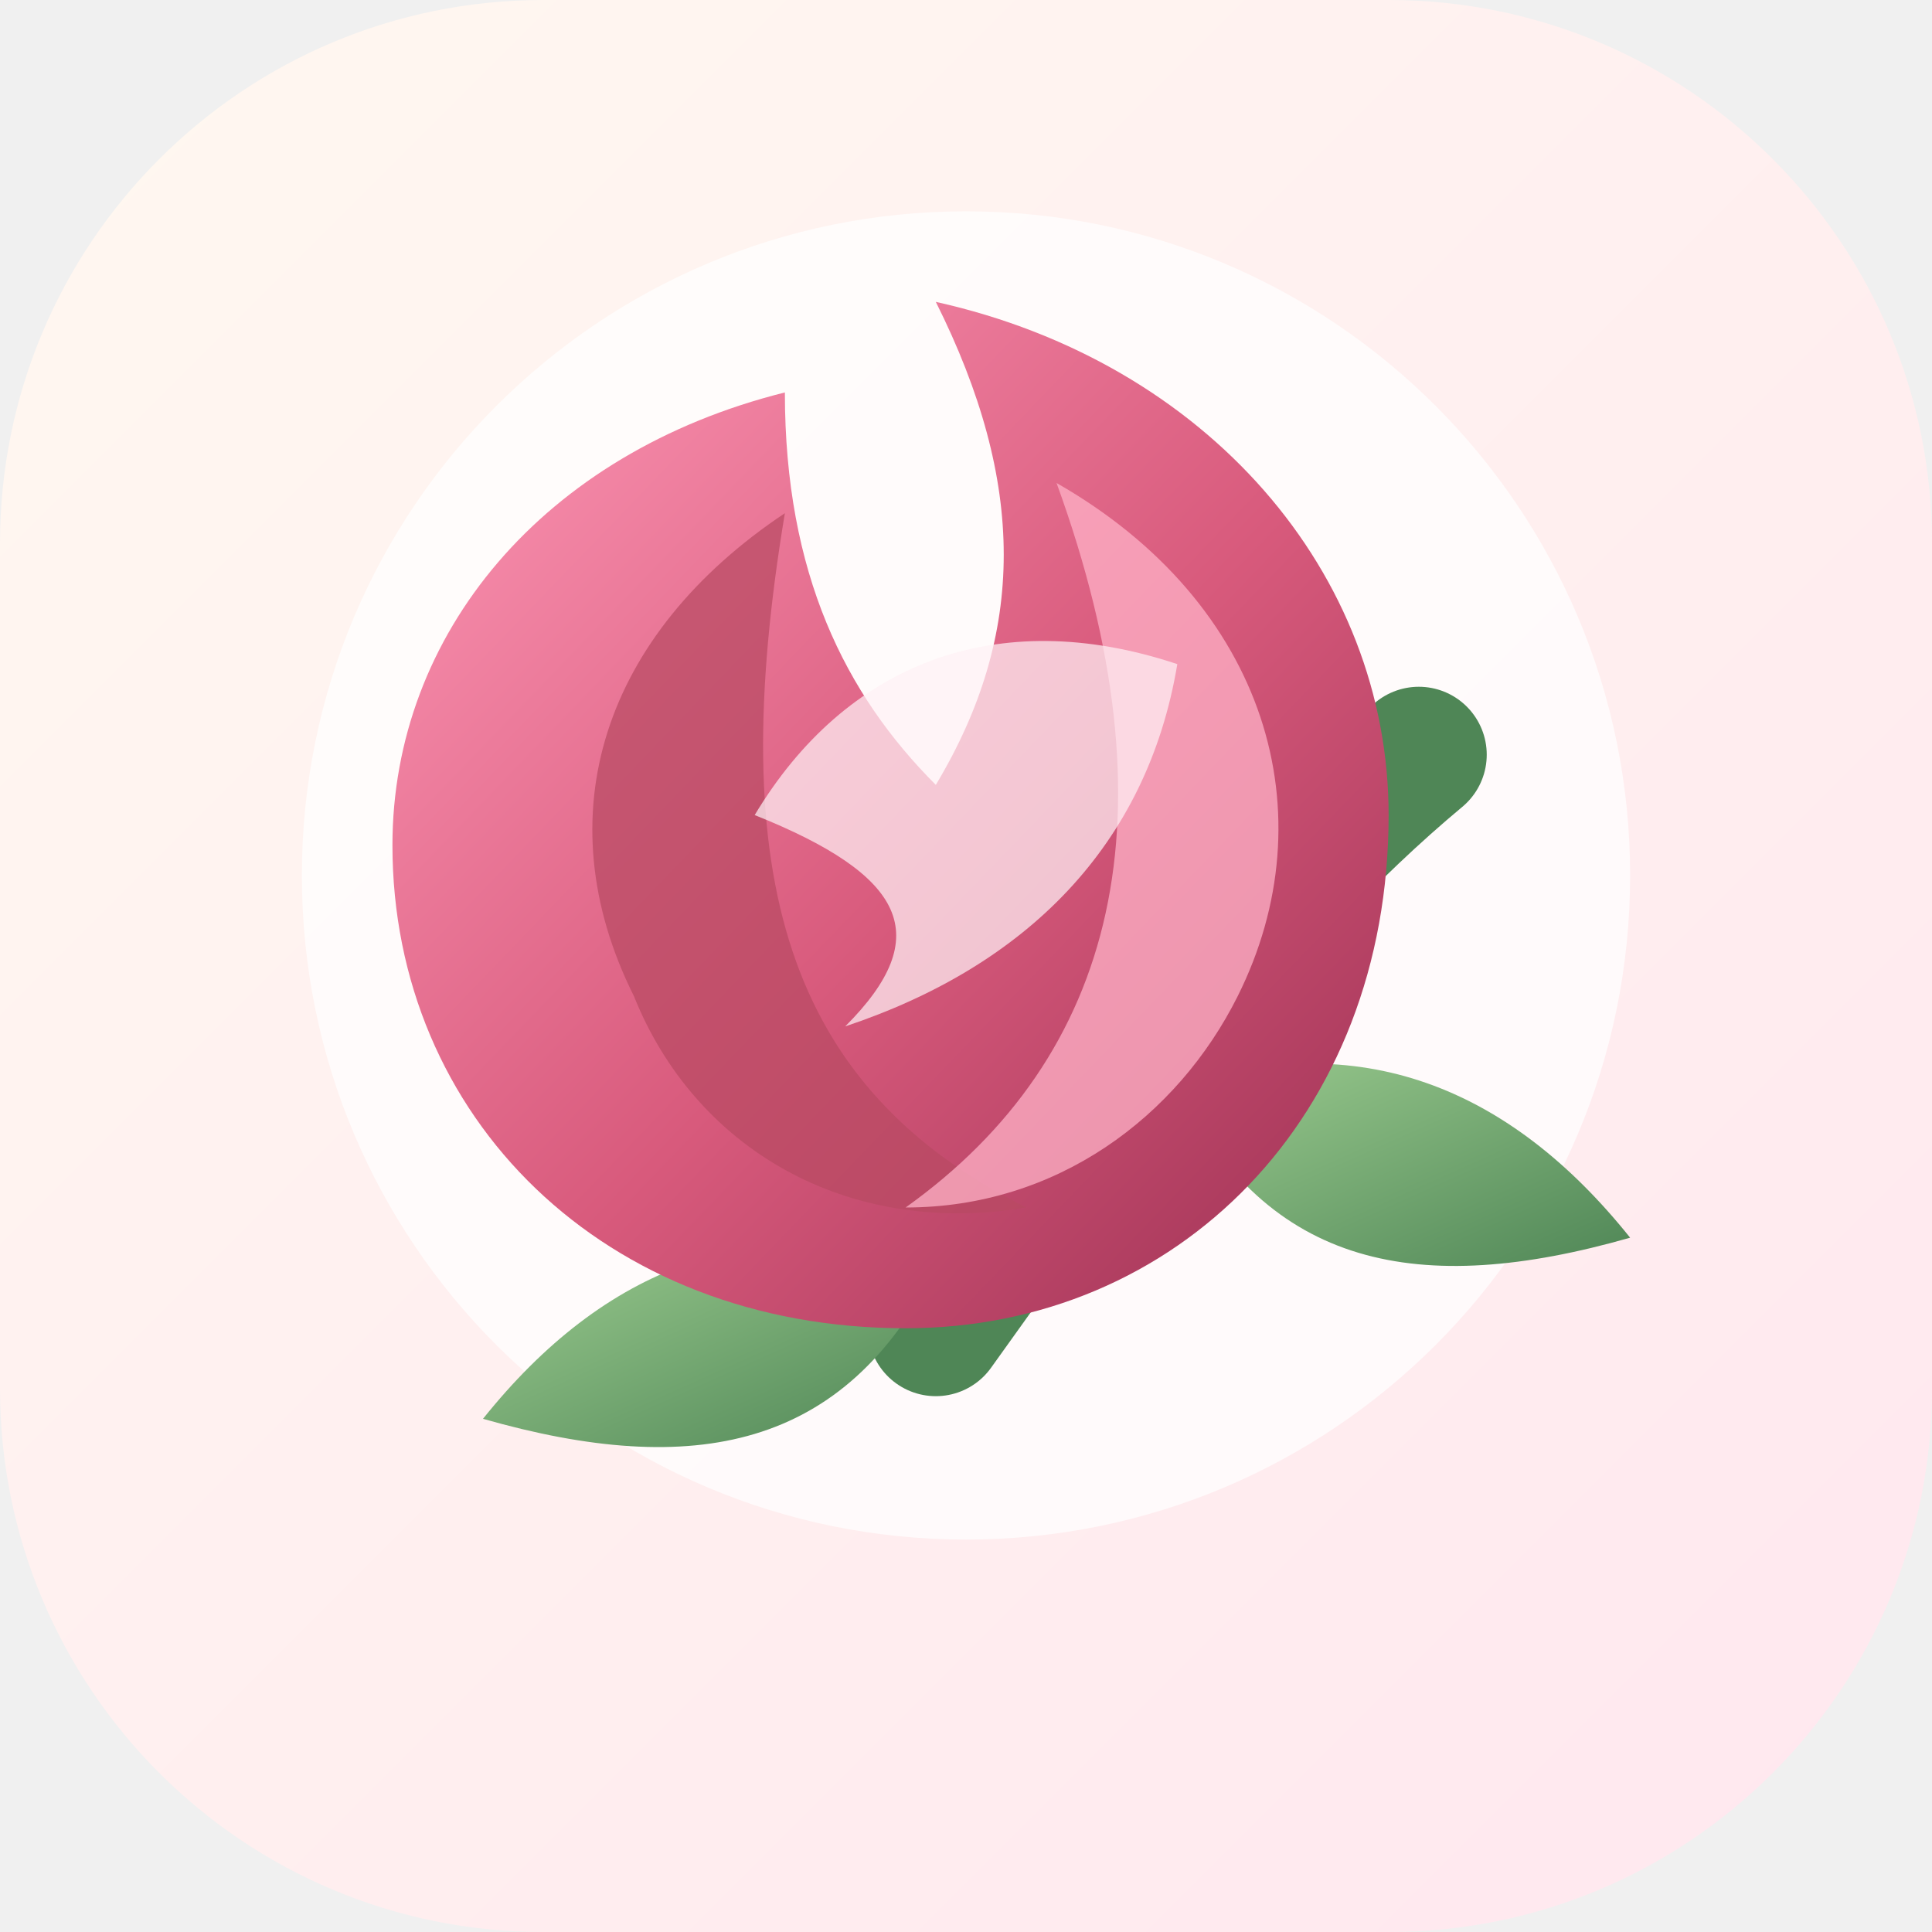
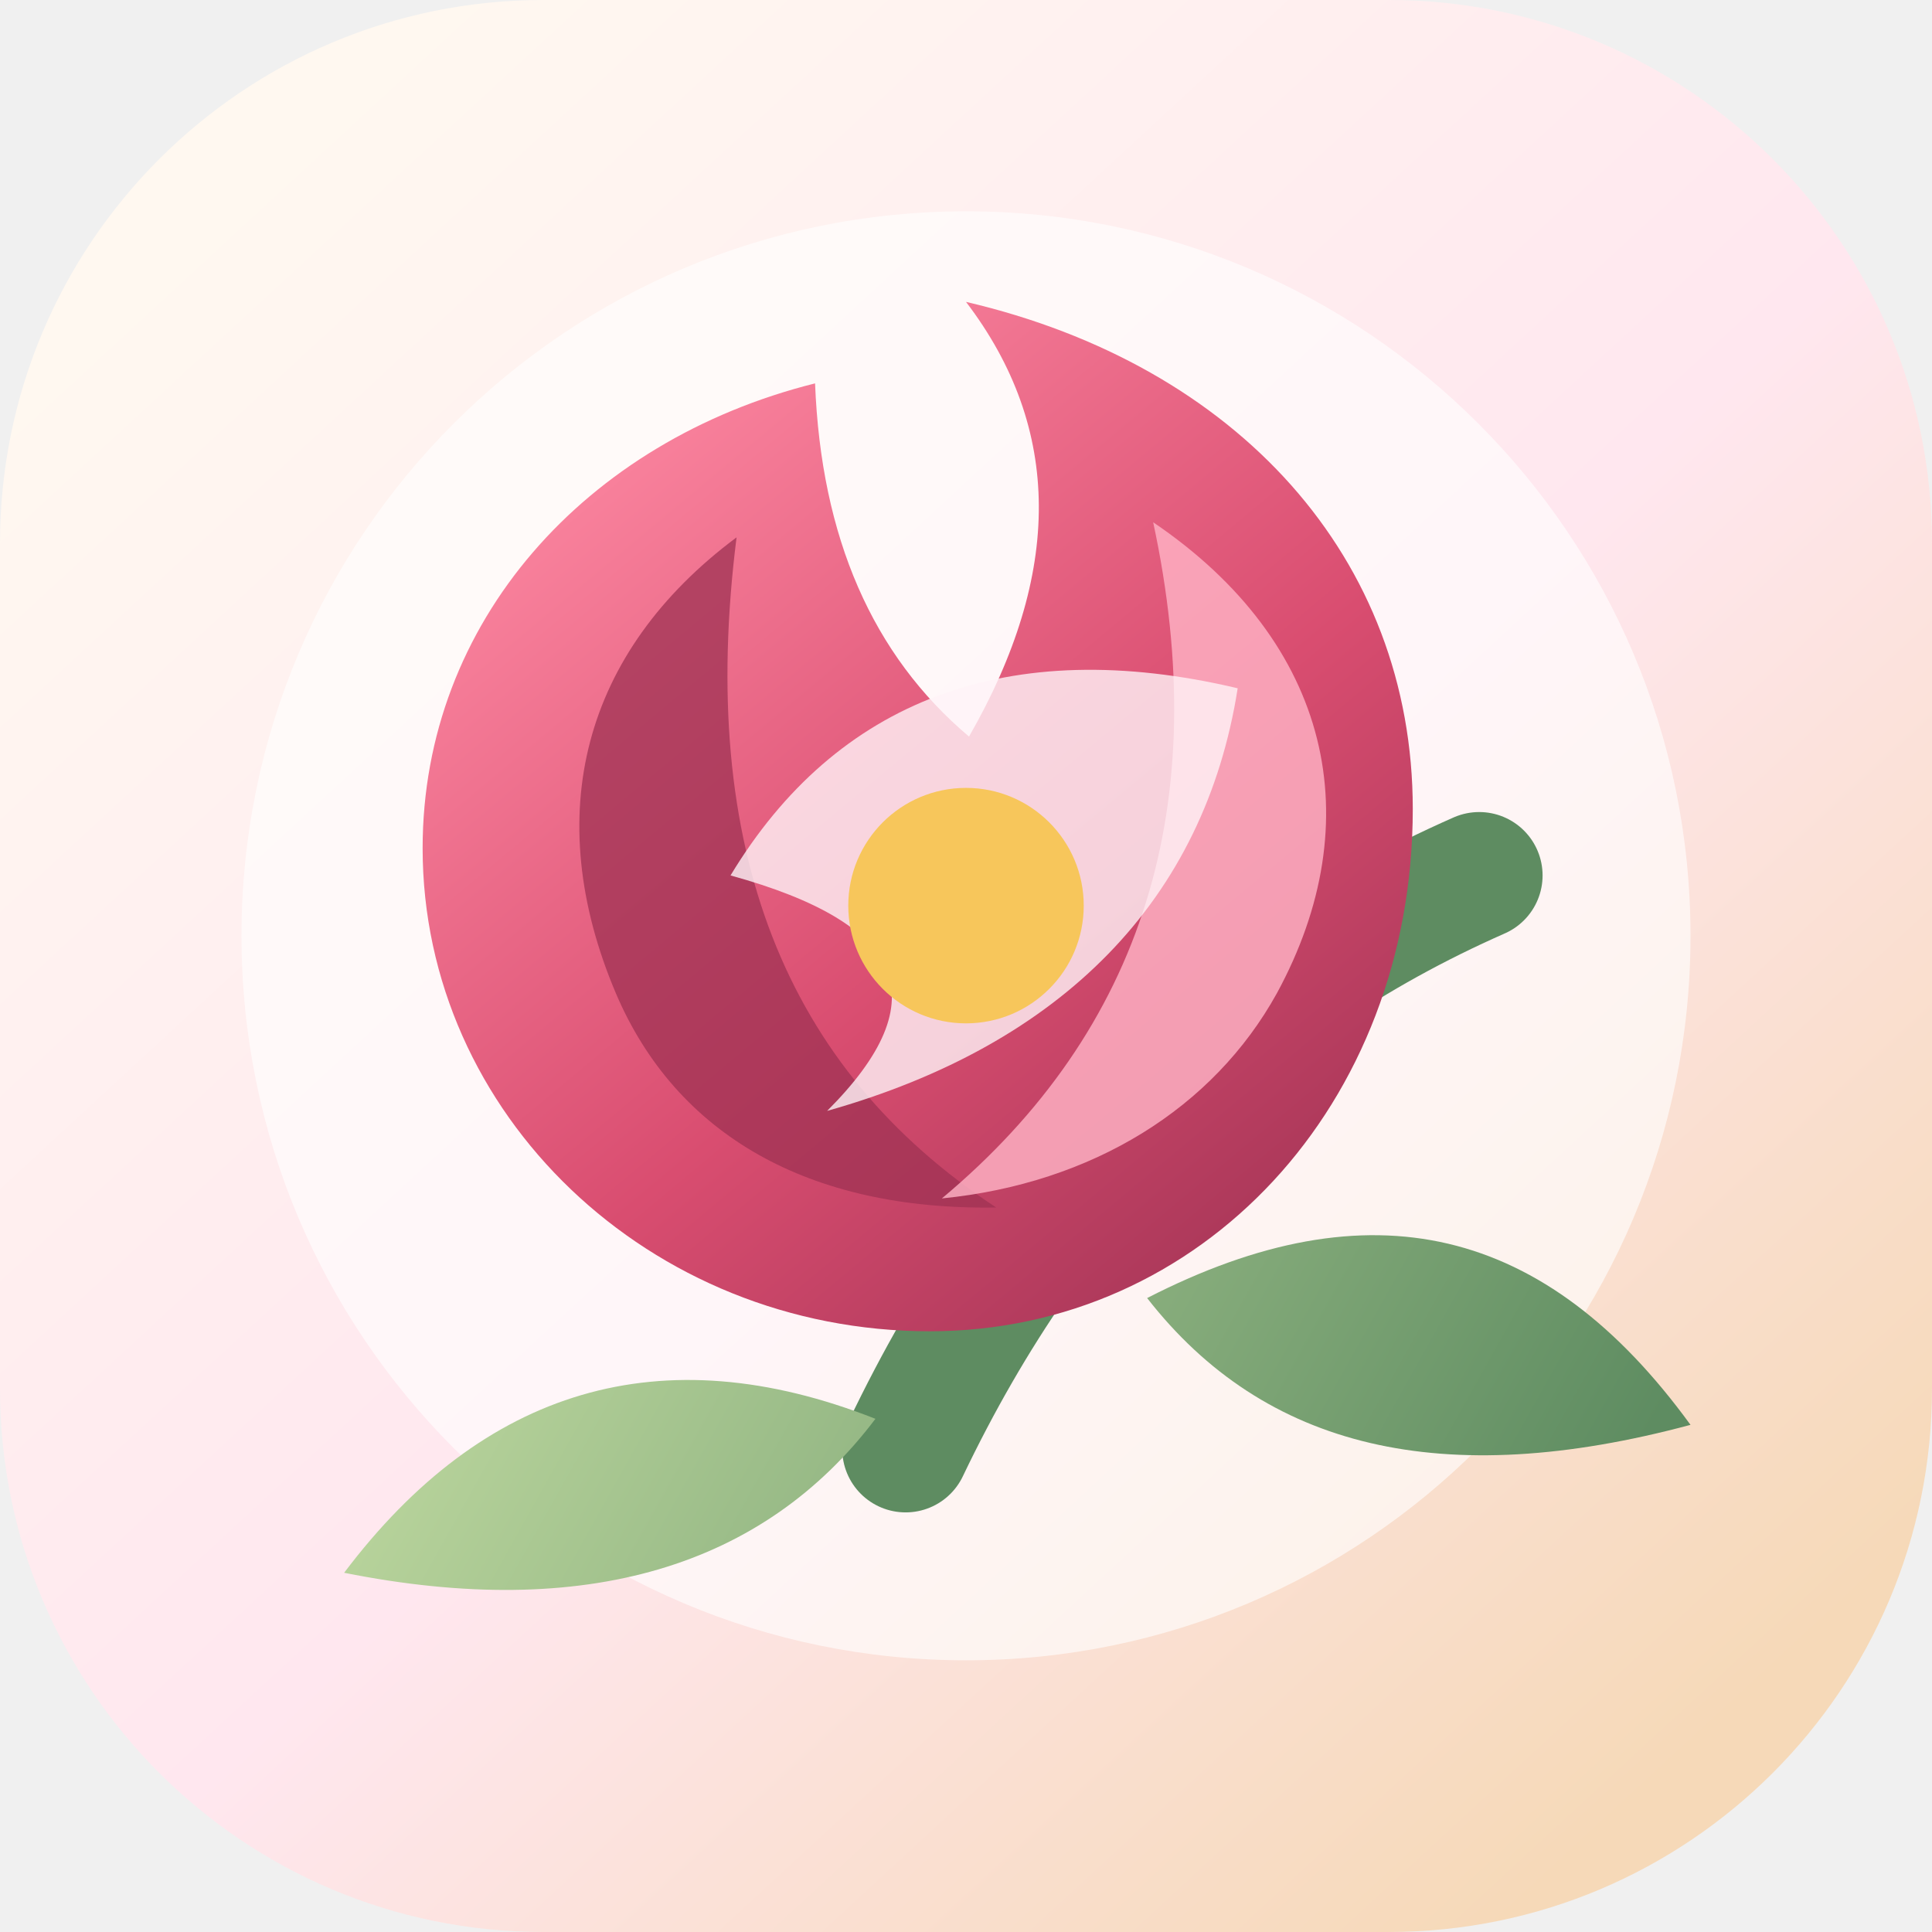
<svg xmlns="http://www.w3.org/2000/svg" viewBox="0 0 64 64" role="img" aria-label="Bloom by Maryam rose icon">
  <defs>
-     <linearGradient id="bg" x1="0" x2="1" y1="0" y2="1">
-       <stop offset="0" stop-color="#FFF8F0" />
-       <stop offset="1" stop-color="#FFE7EF" />
+     <linearGradient id="bg" x1="8" x2="56" y1="6" y2="58" gradientUnits="userSpaceOnUse">
+       <stop stop-color="#FFF8F0" />
+       <stop offset=".54" stop-color="#FFE7EF" />
+       <stop offset="1" stop-color="#F6D9B8" />
    </linearGradient>
-     <linearGradient id="petal" x1="0" x2="1" y1="0" y2="1">
-       <stop offset="0" stop-color="#FF9AB8" />
-       <stop offset=".55" stop-color="#D85A7C" />
-       <stop offset="1" stop-color="#9B2F52" />
+     <linearGradient id="rose" x1="18" x2="48" y1="12" y2="48" gradientUnits="userSpaceOnUse">
+       <stop stop-color="#FF8CA5" />
+       <stop offset=".5" stop-color="#D94D70" />
+       <stop offset="1" stop-color="#8B294A" />
    </linearGradient>
-     <linearGradient id="leaf" x1="0" x2="1" y1="0" y2="1">
-       <stop offset="0" stop-color="#9BCB8F" />
-       <stop offset="1" stop-color="#4F8656" />
+     <linearGradient id="leaf" x1="17" x2="51" y1="35" y2="54" gradientUnits="userSpaceOnUse">
+       <stop stop-color="#BFD9A0" />
+       <stop offset="1" stop-color="#5E8C61" />
    </linearGradient>
  </defs>
  <rect width="64" height="64" rx="18" fill="url(#bg)" />
-   <circle cx="32" cy="29" r="22" fill="#fff" opacity=".72" />
-   <path d="M31 44c5-7 10-14 16-19" stroke="#4F8656" stroke-width="4.5" stroke-linecap="round" fill="none" />
-   <path d="M39 36c6-2 11 0 15 5-7 2-12 1-15-5Z" fill="url(#leaf)" />
-   <path d="M31 42c-6-2-11 0-15 5 7 2 12 1 15-5Z" fill="url(#leaf)" />
-   <path d="M31 10c9 2 15 9 15 17 0 10-7 17-16 17-10 0-17-7-17-16 0-7 5-13 13-15 0 6 2 10 5 13 3-5 3-10 0-16Z" fill="url(#petal)" />
-   <path d="M26 17c-6 4-8 10-5 16 2 5 7 8 13 7-8-4-10-11-8-23Z" fill="#B84A62" opacity=".72" />
-   <path d="M35 16c7 4 9 11 6 17-2 4-6 7-11 7 7-5 9-13 5-24Z" fill="#FFB2C7" opacity=".75" />
-   <path d="M25 27c3-5 8-7 14-5-1 6-5 10-11 12 3-3 2-5-3-7Z" fill="#FFF1F5" opacity=".72" />
+   <circle cx="32" cy="31" r="24" fill="#fff" opacity=".62" />
+   <path d="M30 48c4.3-9 10.6-15.3 19-19" fill="none" stroke="#5E8C61" stroke-width="4.2" stroke-linecap="round" />
+   <path d="M38 43c7.4-3.8 13.2-2.4 18 4.2-8.2 2.2-14.1.8-18-4.2Z" fill="url(#leaf)" />
+   <path d="M29 47c-7.1-2.8-13-1-17.6 5.1 8 1.6 13.9-.2 17.6-5.1Z" fill="url(#leaf)" />
+   <path d="M32 10c9 2.1 14.8 8.5 14.8 16.8 0 9.8-7 17.3-16 17.3-9.3 0-16.8-7.2-16.8-16 0-7.5 5.4-13.5 13-15.4.2 5.1 1.9 9 5.1 11.7C35.2 19 35.2 14.2 32 10Z" fill="url(#rose)" />
+   <path d="M24.4 17.8c-5.1 3.8-6.5 9.2-4 15.1 2 4.7 6.4 7.2 12.6 7.1-7-4.6-9.9-11.9-8.6-22.2Z" fill="#9F3153" opacity=".75" />
+   <path d="M38.2 17.3c5.9 4 7.2 9.9 4.1 15.6-2.1 3.8-6.1 6.3-11.1 6.8 6.7-5.6 9-13.1 7-22.4Z" fill="#FFB2C5" opacity=".82" />
+   <path d="M24.2 29c3.5-5.8 9.2-8 16.8-6.2-1.1 7-5.8 11.8-13.6 14 3.7-3.7 2.6-6.2-3.2-7.8Z" fill="#FFF4F7" opacity=".8" />
+   <circle cx="32" cy="30" r="3.9" fill="#F7C65B" />
</svg>
